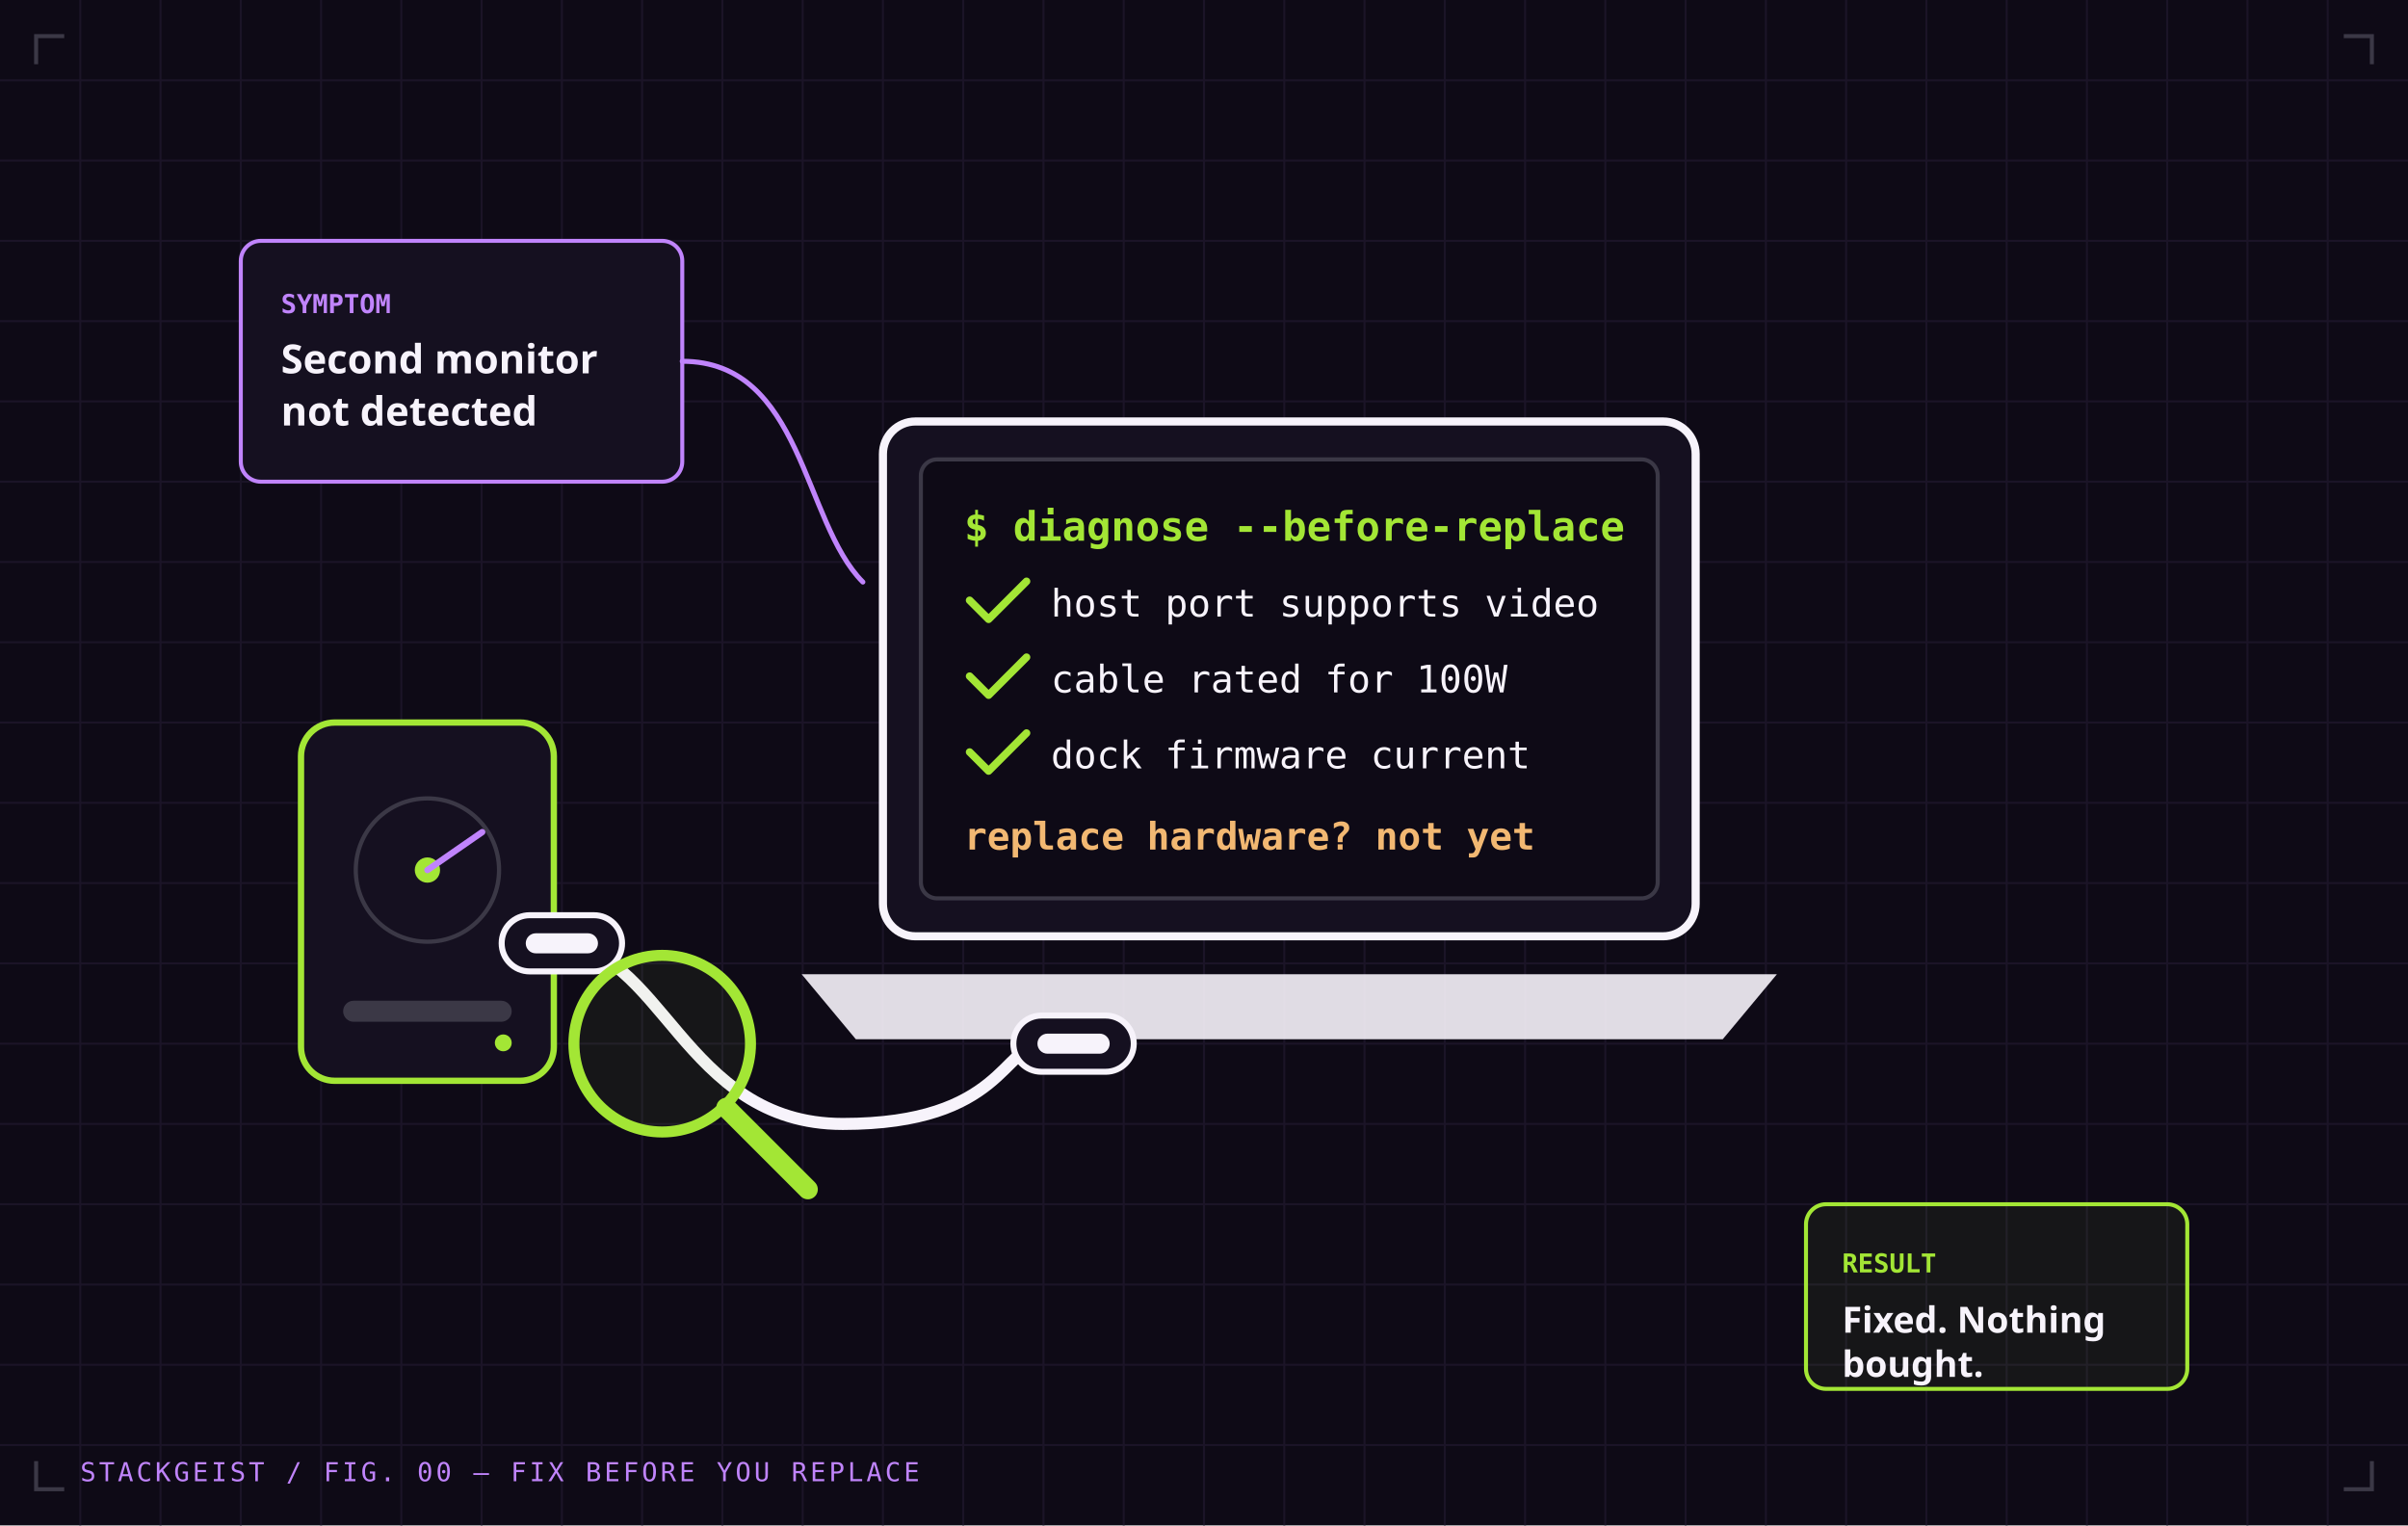
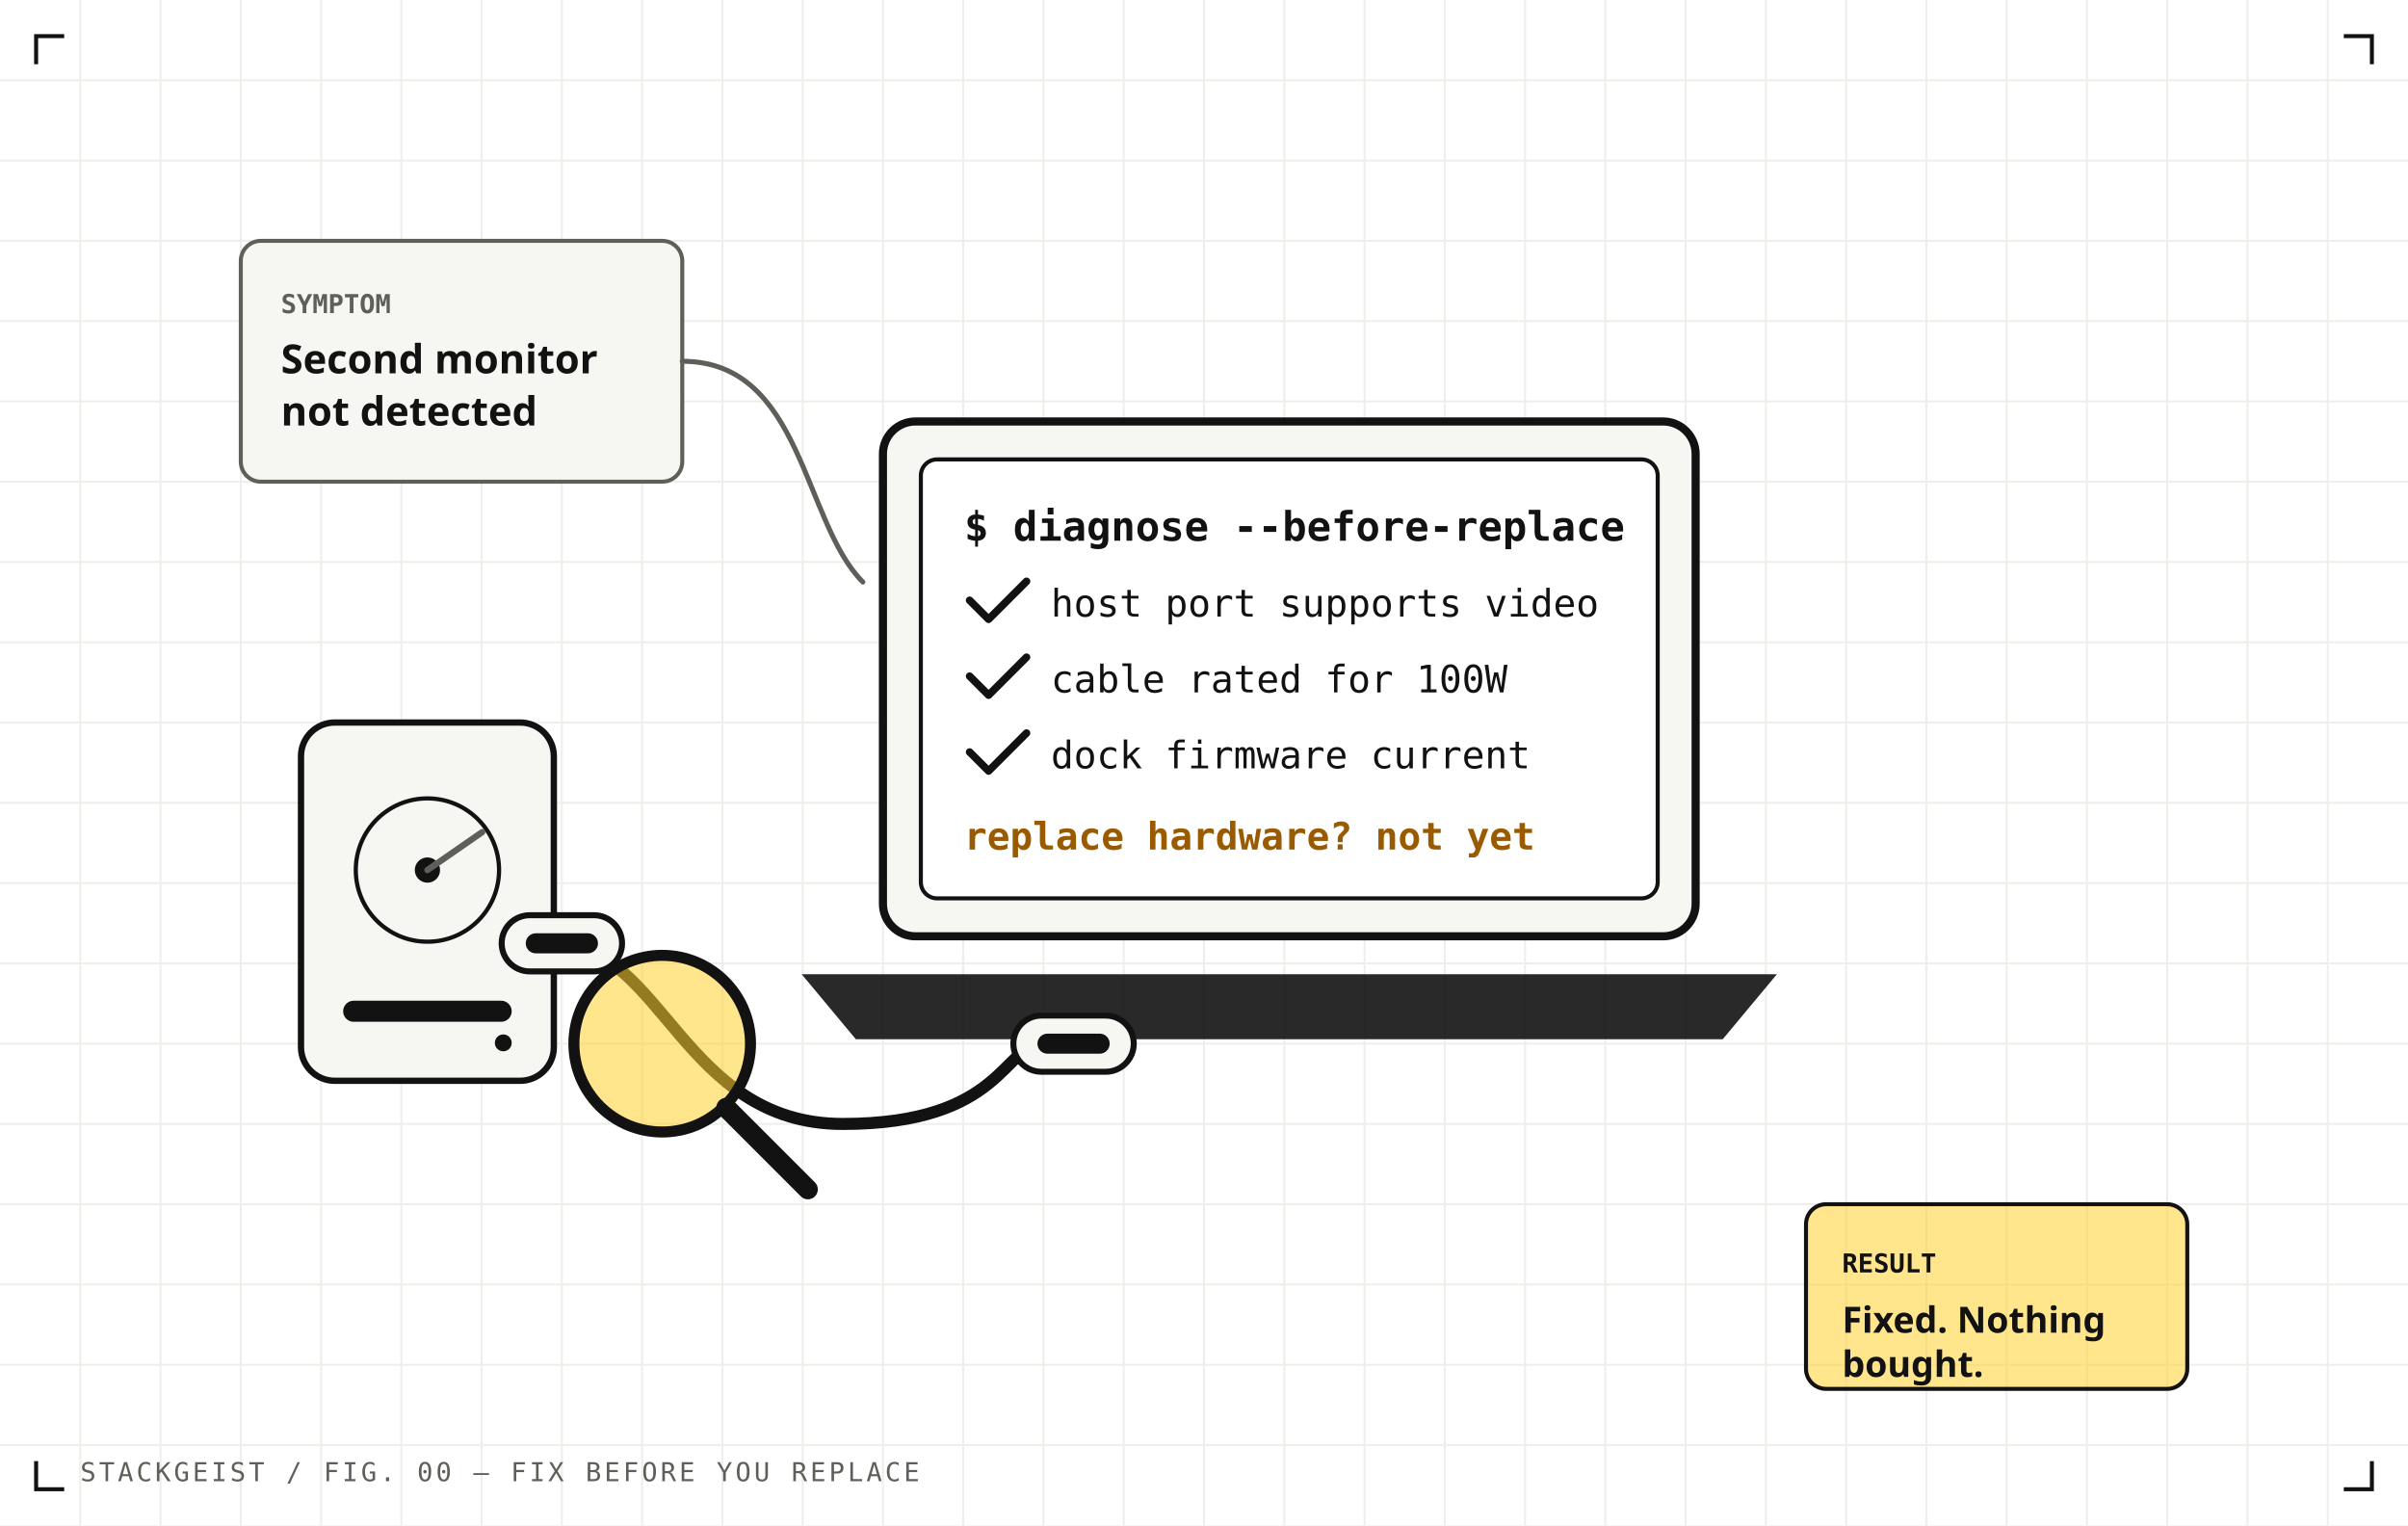
<svg xmlns="http://www.w3.org/2000/svg" viewBox="0 0 1200 760" width="1200" height="760" role="img" aria-label="Illustration of a laptop running a diagnostic checklist, connected by USB-C cable to an external drive, with a magnifying glass over the cable">
-   <rect width="1200" height="760" fill="#0e0a16" />
-   <path d="M40 0V760M80 0V760M120 0V760M160 0V760M200 0V760M240 0V760M280 0V760M320 0V760M360 0V760M400 0V760M440 0V760M480 0V760M520 0V760M560 0V760M600 0V760M640 0V760M680 0V760M720 0V760M760 0V760M800 0V760M840 0V760M880 0V760M920 0V760M960 0V760M1000 0V760M1040 0V760M1080 0V760M1120 0V760M1160 0V760M0 40H1200M0 80H1200M0 120H1200M0 160H1200M0 200H1200M0 240H1200M0 280H1200M0 320H1200M0 360H1200M0 400H1200M0 440H1200M0 480H1200M0 520H1200M0 560H1200M0 600H1200M0 640H1200M0 680H1200M0 720H1200" stroke="#1b1427" stroke-width="1" />
-   <path d="M18 32V18H32 M1182 32V18H1168 M18 728V742H32 M1182 728V742H1168" fill="none" stroke="#3b3846" stroke-width="2" />
-   <text x="40" y="738" fill="#c084fc" font-family="ui-monospace,Consolas,monospace" font-size="13" letter-spacing="1.5">STACKGEIST / FIG. 00 — FIX BEFORE YOU REPLACE</text>
+   <rect width="1200" height="760" fill="#ffffff" />
+   <path d="M40 0V760M80 0V760M120 0V760M160 0V760M200 0V760M240 0V760M280 0V760M320 0V760M360 0V760M400 0V760M440 0V760M480 0V760M520 0V760M560 0V760M600 0V760M640 0V760M680 0V760M720 0V760M760 0V760M800 0V760M840 0V760M880 0V760M920 0V760M960 0V760M1000 0V760M1040 0V760M1080 0V760M1120 0V760M1160 0V760M0 40H1200M0 80H1200M0 120H1200M0 160H1200M0 200H1200M0 240H1200M0 280H1200M0 320H1200M0 360H1200M0 400H1200M0 440H1200M0 480H1200M0 520H1200M0 560H1200M0 600H1200M0 640H1200M0 680H1200M0 720H1200" stroke="#eeeeea" stroke-width="1" />
+   <path d="M18 32V18H32 M1182 32V18H1168 M18 728V742H32 M1182 728V742H1168" fill="none" stroke="#121212" stroke-width="2" />
+   <text x="40" y="738" fill="#5f5f5a" font-family="ui-monospace,Consolas,monospace" font-size="13" letter-spacing="1.5">STACKGEIST / FIG. 00 — FIX BEFORE YOU REPLACE</text>
  <g transform="translate(440 210) scale(1.35)">
-     <rect x="0" y="0" width="300" height="190" rx="12" fill="#151020" stroke="#f7f3fb" stroke-width="3" />
-     <rect x="14" y="14" width="272" height="162" rx="6" fill="#0e0a16" stroke="#3b3846" stroke-width="1.5" />
-     <text x="30" y="44" fill="#a3e635" font-family="ui-monospace,Consolas,monospace" font-size="15" font-weight="600" text-anchor="start">$ diagnose --before-replace</text>
+     <rect x="0" y="0" width="300" height="190" rx="12" fill="#f6f6f3" stroke="#121212" stroke-width="3" />
+     <rect x="14" y="14" width="272" height="162" rx="6" fill="#ffffff" stroke="#121212" stroke-width="1.5" />
+     <text x="30" y="44" fill="#121212" font-family="ui-monospace,Consolas,monospace" font-size="15" font-weight="600" text-anchor="start">$ diagnose --before-replace</text>
    <g transform="translate(32 66) scale(0.7)">
-       <path d="M0 0l10 10l20-20" fill="none" stroke="#a3e635" stroke-width="4" stroke-linecap="round" stroke-linejoin="round" />
+       <path d="M0 0l10 10l20-20" fill="none" stroke="#121212" stroke-width="4" stroke-linecap="round" stroke-linejoin="round" />
    </g>
-     <text x="62" y="72" fill="#f7f3fb" font-family="ui-monospace,Consolas,monospace" font-size="14" font-weight="500" text-anchor="start">host port supports video</text>
+     <text x="62" y="72" fill="#121212" font-family="ui-monospace,Consolas,monospace" font-size="14" font-weight="500" text-anchor="start">host port supports video</text>
    <g transform="translate(32 94) scale(0.7)">
-       <path d="M0 0l10 10l20-20" fill="none" stroke="#a3e635" stroke-width="4" stroke-linecap="round" stroke-linejoin="round" />
+       <path d="M0 0l10 10l20-20" fill="none" stroke="#121212" stroke-width="4" stroke-linecap="round" stroke-linejoin="round" />
    </g>
-     <text x="62" y="100" fill="#f7f3fb" font-family="ui-monospace,Consolas,monospace" font-size="14" font-weight="500" text-anchor="start">cable rated for 100W</text>
+     <text x="62" y="100" fill="#121212" font-family="ui-monospace,Consolas,monospace" font-size="14" font-weight="500" text-anchor="start">cable rated for 100W</text>
    <g transform="translate(32 122) scale(0.7)">
-       <path d="M0 0l10 10l20-20" fill="none" stroke="#a3e635" stroke-width="4" stroke-linecap="round" stroke-linejoin="round" />
+       <path d="M0 0l10 10l20-20" fill="none" stroke="#121212" stroke-width="4" stroke-linecap="round" stroke-linejoin="round" />
    </g>
-     <text x="62" y="128" fill="#f7f3fb" font-family="ui-monospace,Consolas,monospace" font-size="14" font-weight="500" text-anchor="start">dock firmware current</text>
-     <text x="30" y="158" fill="#f2b872" font-family="ui-monospace,Consolas,monospace" font-size="14" font-weight="600" text-anchor="start">replace hardware? not yet</text>
-     <path d="M-30 204H330L310 228H-10Z" fill="#f7f3fb" opacity=".9" />
+     <text x="62" y="128" fill="#121212" font-family="ui-monospace,Consolas,monospace" font-size="14" font-weight="500" text-anchor="start">dock firmware current</text>
+     <text x="30" y="158" fill="#9a5b00" font-family="ui-monospace,Consolas,monospace" font-size="14" font-weight="600" text-anchor="start">replace hardware? not yet</text>
+     <path d="M-30 204H330L310 228H-10Z" fill="#121212" opacity=".9" />
  </g>
  <g transform="translate(150 360) scale(1.05)">
-     <rect x="0" y="0" width="120" height="170" rx="16" fill="#151020" stroke="#a3e635" stroke-width="3" />
-     <circle cx="60" cy="70" r="34" fill="none" stroke="#3b3846" stroke-width="2" />
-     <circle cx="60" cy="70" r="6" fill="#a3e635" />
-     <path d="M60 70L86 52" fill="none" stroke="#c084fc" stroke-width="3" stroke-linecap="round" stroke-linejoin="round" />
-     <rect x="20" y="132" width="80" height="10" rx="5" fill="#3b3846" />
-     <circle cx="96" cy="152" r="4" fill="#a3e635" />
+     <rect x="0" y="0" width="120" height="170" rx="16" fill="#f6f6f3" stroke="#121212" stroke-width="3" />
+     <circle cx="60" cy="70" r="34" fill="none" stroke="#121212" stroke-width="2" />
+     <circle cx="60" cy="70" r="6" fill="#121212" />
+     <path d="M60 70L86 52" fill="none" stroke="#5f5f5a" stroke-width="3" stroke-linecap="round" stroke-linejoin="round" />
+     <rect x="20" y="132" width="80" height="10" rx="5" fill="#121212" />
+     <circle cx="96" cy="152" r="4" fill="#121212" />
  </g>
-   <path d="M276 470C330 470 340 560 420 560S500 520 520 520" fill="none" stroke="#f7f3fb" stroke-width="6" stroke-linecap="round" stroke-linejoin="round" />
+   <path d="M276 470C330 470 340 560 420 560S500 520 520 520" fill="none" stroke="#121212" stroke-width="6" stroke-linecap="round" stroke-linejoin="round" />
  <g transform="translate(250 470) rotate(0) scale(1)">
-     <rect x="0" y="-14" width="60" height="28" rx="14" fill="#151020" stroke="#f7f3fb" stroke-width="3" />
-     <rect x="12" y="-5" width="36" height="10" rx="5" fill="#f7f3fb" />
+     <rect x="0" y="-14" width="60" height="28" rx="14" fill="#f6f6f3" stroke="#121212" stroke-width="3" />
+     <rect x="12" y="-5" width="36" height="10" rx="5" fill="#121212" />
  </g>
  <g transform="translate(505 520) rotate(0) scale(1)">
-     <rect x="0" y="-14" width="60" height="28" rx="14" fill="#151020" stroke="#f7f3fb" stroke-width="3" />
-     <rect x="12" y="-5" width="36" height="10" rx="5" fill="#f7f3fb" />
+     <rect x="0" y="-14" width="60" height="28" rx="14" fill="#f6f6f3" stroke="#121212" stroke-width="3" />
+     <rect x="12" y="-5" width="36" height="10" rx="5" fill="#121212" />
  </g>
  <g transform="translate(330 520) scale(1.1)">
-     <circle cx="0" cy="0" r="40" fill="rgba(163,230,53,.06)" stroke="#a3e635" stroke-width="5" />
-     <path d="M29 29L66 66" fill="none" stroke="#a3e635" stroke-width="9" stroke-linecap="round" stroke-linejoin="round" />
+     <circle cx="0" cy="0" r="40" fill="rgba(255,207,46,.55)" stroke="#121212" stroke-width="5" />
+     <path d="M29 29L66 66" fill="none" stroke="#121212" stroke-width="9" stroke-linecap="round" stroke-linejoin="round" />
  </g>
  <g>
-     <rect x="120" y="120" width="220" height="120" rx="10" fill="#151020" stroke="#c084fc" stroke-width="2" />
-     <text x="140" y="156" fill="#c084fc" font-family="ui-monospace,Consolas,monospace" font-size="13" font-weight="600" text-anchor="start">SYMPTOM</text>
-     <text x="140" y="186" fill="#f7f3fb" font-family="ui-sans-serif,system-ui,'Segoe UI',sans-serif" font-size="20" font-weight="600" text-anchor="start">Second monitor</text>
-     <text x="140" y="212" fill="#f7f3fb" font-family="ui-sans-serif,system-ui,'Segoe UI',sans-serif" font-size="20" font-weight="600" text-anchor="start">not detected</text>
+     <rect x="120" y="120" width="220" height="120" rx="10" fill="#f6f6f3" stroke="#5f5f5a" stroke-width="2" />
+     <text x="140" y="156" fill="#5f5f5a" font-family="ui-monospace,Consolas,monospace" font-size="13" font-weight="600" text-anchor="start">SYMPTOM</text>
+     <text x="140" y="186" fill="#121212" font-family="ui-sans-serif,system-ui,'Segoe UI',sans-serif" font-size="20" font-weight="600" text-anchor="start">Second monitor</text>
+     <text x="140" y="212" fill="#121212" font-family="ui-sans-serif,system-ui,'Segoe UI',sans-serif" font-size="20" font-weight="600" text-anchor="start">not detected</text>
  </g>
-   <path d="M340 180C400 180 400 260 430 290" fill="none" stroke="#c084fc" stroke-width="2.5" stroke-linecap="round" stroke-linejoin="round" />
+   <path d="M340 180C400 180 400 260 430 290" fill="none" stroke="#5f5f5a" stroke-width="2.5" stroke-linecap="round" stroke-linejoin="round" />
  <g>
-     <rect x="900" y="600" width="190" height="92" rx="10" fill="rgba(163,230,53,.06)" stroke="#a3e635" stroke-width="2" />
-     <text x="918" y="634" fill="#a3e635" font-family="ui-monospace,Consolas,monospace" font-size="13" font-weight="600" text-anchor="start">RESULT</text>
-     <text x="918" y="664" fill="#f7f3fb" font-family="ui-sans-serif,system-ui,'Segoe UI',sans-serif" font-size="18" font-weight="600" text-anchor="start">Fixed. Nothing</text>
-     <text x="918" y="686" fill="#f7f3fb" font-family="ui-sans-serif,system-ui,'Segoe UI',sans-serif" font-size="18" font-weight="600" text-anchor="start">bought.</text>
+     <rect x="900" y="600" width="190" height="92" rx="10" fill="rgba(255,207,46,.55)" stroke="#121212" stroke-width="2" />
+     <text x="918" y="634" fill="#121212" font-family="ui-monospace,Consolas,monospace" font-size="13" font-weight="600" text-anchor="start">RESULT</text>
+     <text x="918" y="664" fill="#121212" font-family="ui-sans-serif,system-ui,'Segoe UI',sans-serif" font-size="18" font-weight="600" text-anchor="start">Fixed. Nothing</text>
+     <text x="918" y="686" fill="#121212" font-family="ui-sans-serif,system-ui,'Segoe UI',sans-serif" font-size="18" font-weight="600" text-anchor="start">bought.</text>
  </g>
</svg>
